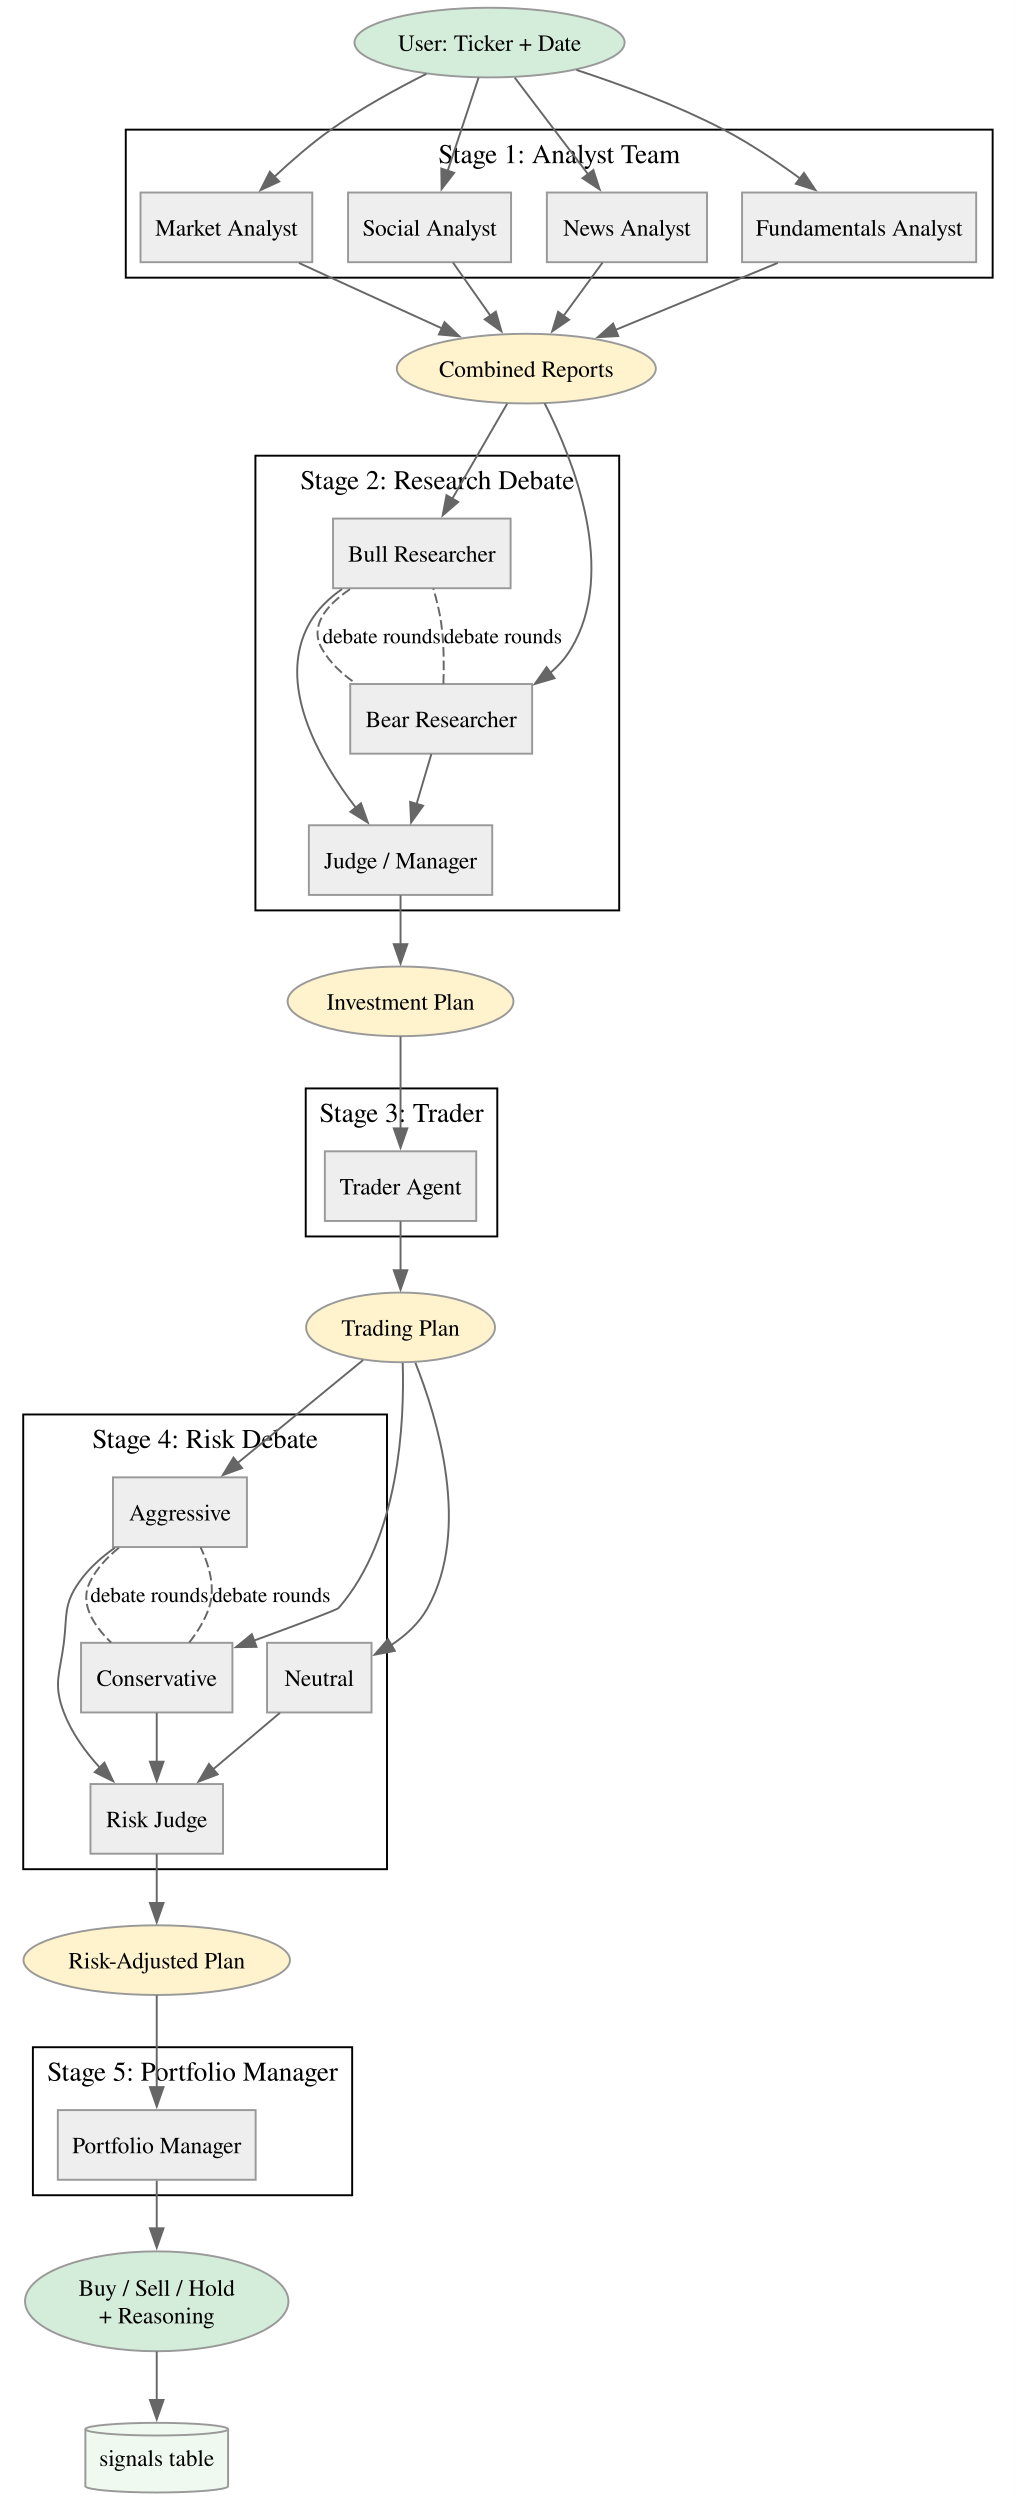
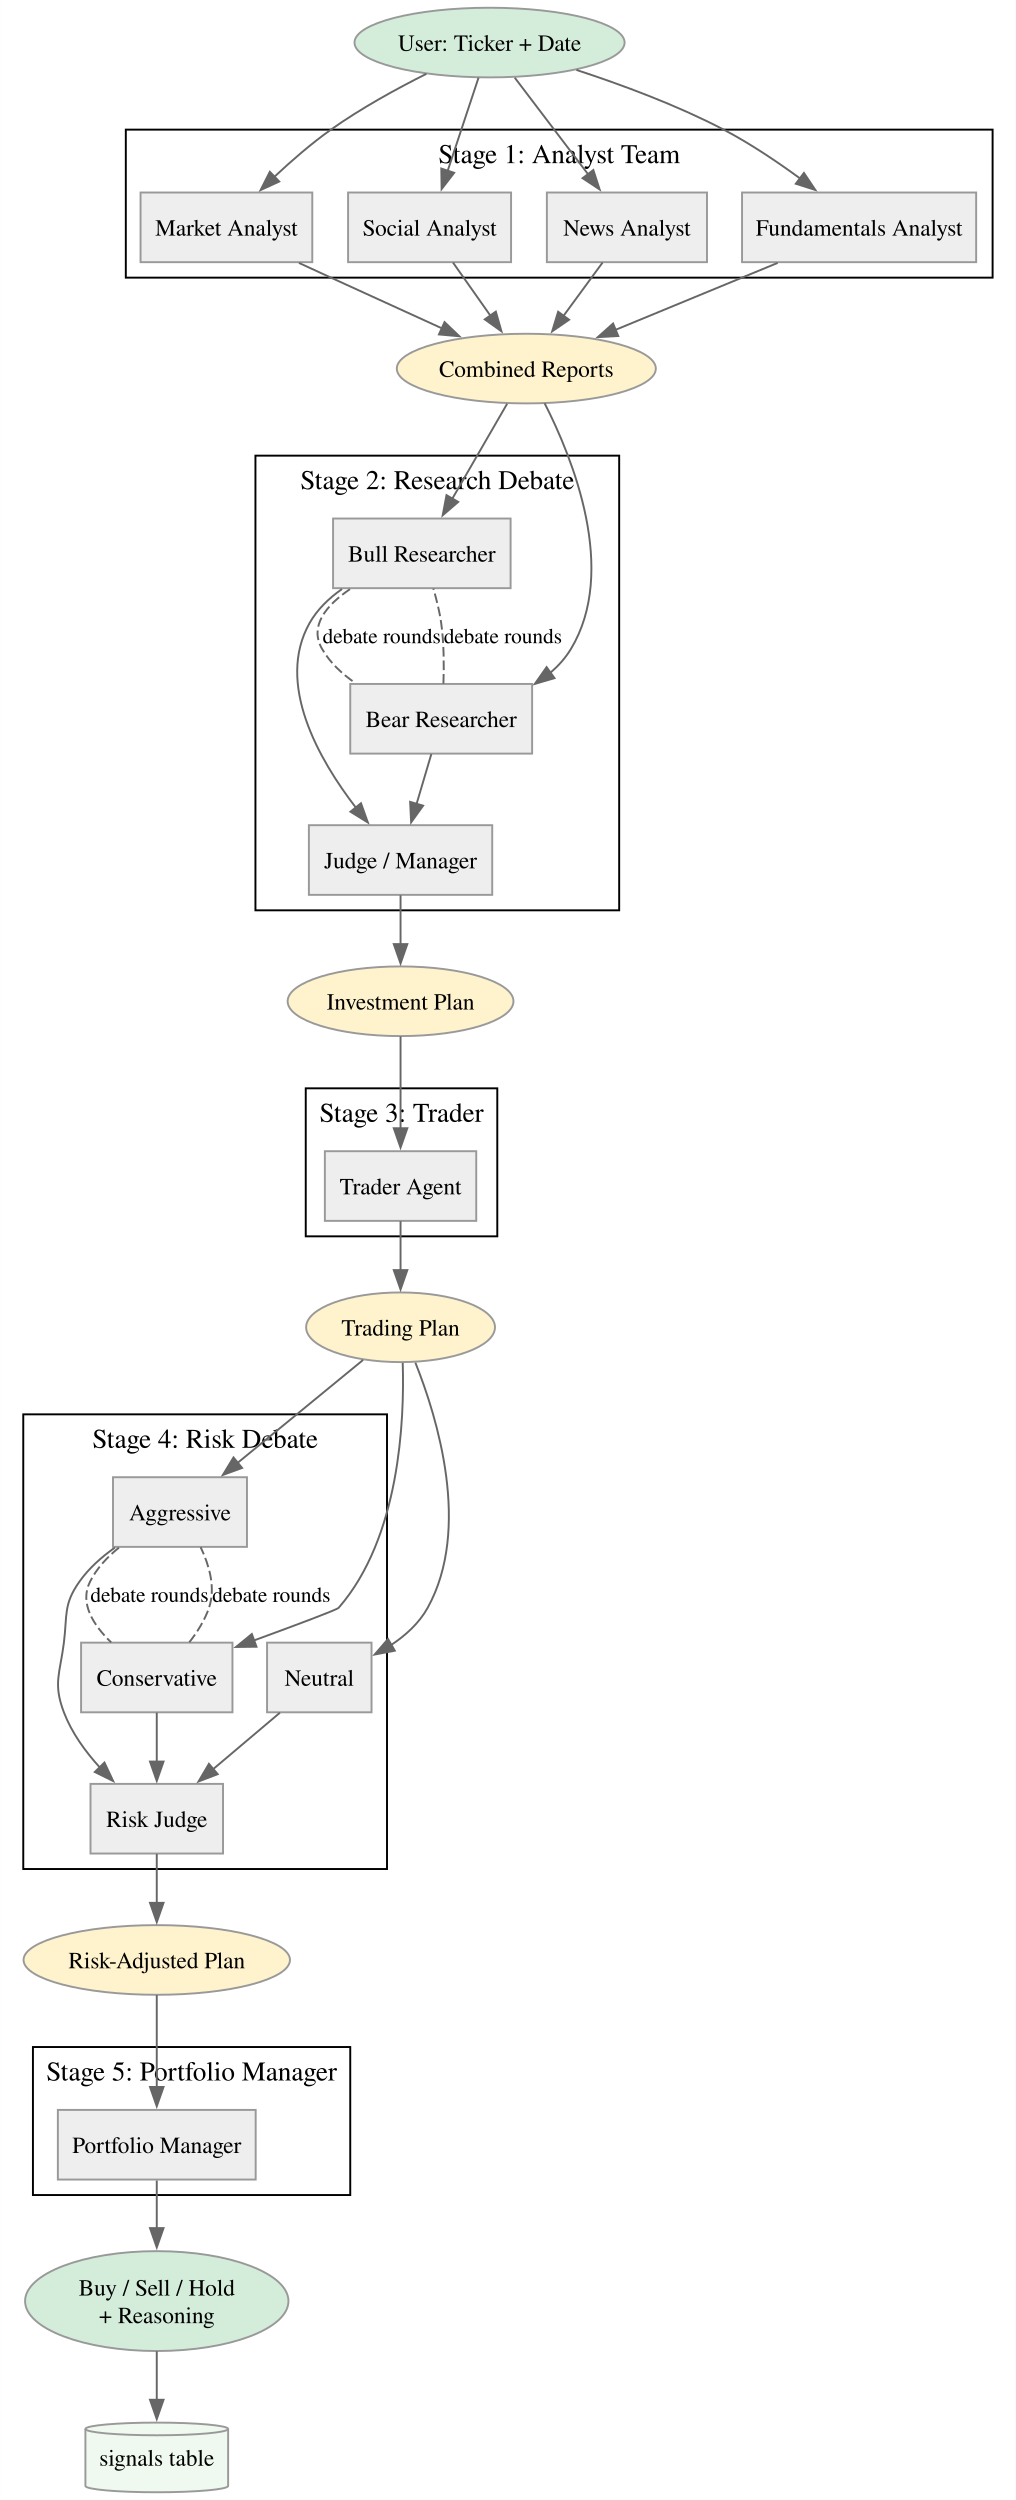
- <svg xmlns="http://www.w3.org/2000/svg" width="525pt" height="1292pt" viewBox="0.00 0.00 525.00 1292.00">
+ <svg xmlns="http://www.w3.org/2000/svg" width="525pt" height="1292pt" viewBox="0.00 0.00 525.00 1292.12">
  <g id="graph0" class="graph" transform="scale(1 1) rotate(0) translate(4 1288.12)">
    <polygon fill="white" stroke="none" points="-4,4 -4,-1288.12 521,-1288.12 521,4 -4,4" />
    <g id="clust1" class="cluster">
      <polygon fill="none" stroke="black" points="61,-1144.62 61,-1221.12 509,-1221.12 509,-1144.62 61,-1144.62" />
-       <text xml:space="preserve" text-anchor="middle" x="285" y="-1203.82" font-family="Times,serif" font-size="14.00">Stage 1: Analyst Team</text>
+       <text text-anchor="middle" x="285" y="-1203.82" font-family="Times,serif" font-size="14.00">Stage 1: Analyst Team</text>
    </g>
    <g id="clust2" class="cluster">
      <polygon fill="none" stroke="black" points="128,-817.62 128,-1052.62 316,-1052.62 316,-817.62 128,-817.62" />
-       <text xml:space="preserve" text-anchor="middle" x="222" y="-1035.32" font-family="Times,serif" font-size="14.00">Stage 2: Research Debate</text>
+       <text text-anchor="middle" x="222" y="-1035.32" font-family="Times,serif" font-size="14.00">Stage 2: Research Debate</text>
    </g>
    <g id="clust3" class="cluster">
      <polygon fill="none" stroke="black" points="154,-649.12 154,-725.62 253,-725.62 253,-649.12 154,-649.12" />
-       <text xml:space="preserve" text-anchor="middle" x="203.5" y="-708.32" font-family="Times,serif" font-size="14.00">Stage 3: Trader</text>
+       <text text-anchor="middle" x="203.5" y="-708.32" font-family="Times,serif" font-size="14.00">Stage 3: Trader</text>
    </g>
    <g id="clust4" class="cluster">
      <polygon fill="none" stroke="black" points="8,-322.12 8,-557.12 196,-557.12 196,-322.12 8,-322.12" />
-       <text xml:space="preserve" text-anchor="middle" x="102" y="-539.82" font-family="Times,serif" font-size="14.00">Stage 4: Risk Debate</text>
+       <text text-anchor="middle" x="102" y="-539.82" font-family="Times,serif" font-size="14.00">Stage 4: Risk Debate</text>
    </g>
    <g id="clust5" class="cluster">
-       <polygon fill="none" stroke="black" points="13,-153.62 13,-230.12 178,-230.12 178,-153.62 13,-153.62" />
-       <text xml:space="preserve" text-anchor="middle" x="95.5" y="-212.82" font-family="Times,serif" font-size="14.00">Stage 5: Portfolio Manager</text>
+       <polygon fill="none" stroke="black" points="13,-153.62 13,-230.12 177,-230.12 177,-153.62 13,-153.62" />
+       <text text-anchor="middle" x="95" y="-212.82" font-family="Times,serif" font-size="14.00">Stage 5: Portfolio Manager</text>
    </g>
    <g id="node1" class="node">
      <ellipse fill="#d4edda" stroke="#999999" cx="249" cy="-1266.12" rx="69.8" ry="18" />
-       <text xml:space="preserve" text-anchor="middle" x="249" y="-1261.84" font-family="Times,serif" font-size="12.00">User: Ticker + Date</text>
+       <text text-anchor="middle" x="249" y="-1261.84" font-family="Times,serif" font-size="12.00">User: Ticker + Date</text>
    </g>
    <g id="node2" class="node">
      <polygon fill="#eeeeee" stroke="#999999" points="157.38,-1188.62 68.62,-1188.62 68.62,-1152.62 157.38,-1152.62 157.38,-1188.62" />
-       <text xml:space="preserve" text-anchor="middle" x="113" y="-1166.34" font-family="Times,serif" font-size="12.00">Market Analyst</text>
+       <text text-anchor="middle" x="113" y="-1166.34" font-family="Times,serif" font-size="12.00">Market Analyst</text>
    </g>
    <g id="edge1" class="edge">
      <path fill="none" stroke="#666666" d="M216.36,-1249.97C200.87,-1242.19 182.41,-1232.06 167,-1221.12 156.89,-1213.94 146.65,-1205.05 137.84,-1196.79" />
      <polygon fill="#666666" stroke="#666666" points="140.29,-1194.3 130.66,-1189.88 135.44,-1199.34 140.29,-1194.3" />
    </g>
    <g id="node3" class="node">
      <polygon fill="#eeeeee" stroke="#999999" points="260.12,-1188.62 175.88,-1188.62 175.88,-1152.62 260.12,-1152.62 260.12,-1188.62" />
-       <text xml:space="preserve" text-anchor="middle" x="218" y="-1166.34" font-family="Times,serif" font-size="12.00">Social Analyst</text>
+       <text text-anchor="middle" x="218" y="-1166.34" font-family="Times,serif" font-size="12.00">Social Analyst</text>
    </g>
    <g id="edge2" class="edge">
      <path fill="none" stroke="#666666" d="M243.31,-1247.97C238.84,-1234.48 232.52,-1215.4 227.31,-1199.69" />
      <polygon fill="#666666" stroke="#666666" points="230.7,-1198.8 224.23,-1190.41 224.06,-1201.01 230.7,-1198.8" />
    </g>
    <g id="node4" class="node">
      <polygon fill="#eeeeee" stroke="#999999" points="361.38,-1188.62 278.62,-1188.62 278.62,-1152.62 361.38,-1152.62 361.38,-1188.62" />
-       <text xml:space="preserve" text-anchor="middle" x="320" y="-1166.34" font-family="Times,serif" font-size="12.00">News Analyst</text>
+       <text text-anchor="middle" x="320" y="-1166.34" font-family="Times,serif" font-size="12.00">News Analyst</text>
    </g>
    <g id="edge3" class="edge">
      <path fill="none" stroke="#666666" d="M262.02,-1247.97C272.66,-1233.95 287.88,-1213.91 300.06,-1197.88" />
      <polygon fill="#666666" stroke="#666666" points="302.64,-1200.26 305.9,-1190.18 297.07,-1196.03 302.64,-1200.26" />
    </g>
    <g id="node5" class="node">
      <polygon fill="#eeeeee" stroke="#999999" points="500.5,-1188.62 379.5,-1188.62 379.5,-1152.62 500.5,-1152.62 500.5,-1188.62" />
-       <text xml:space="preserve" text-anchor="middle" x="440" y="-1166.34" font-family="Times,serif" font-size="12.00">Fundamentals Analyst</text>
+       <text text-anchor="middle" x="440" y="-1166.34" font-family="Times,serif" font-size="12.00">Fundamentals Analyst</text>
    </g>
    <g id="edge4" class="edge">
      <path fill="none" stroke="#666666" d="M293.89,-1251.97C317.23,-1244.35 345.84,-1233.76 370,-1221.12 383.63,-1213.98 397.67,-1204.54 409.56,-1195.82" />
      <polygon fill="#666666" stroke="#666666" points="411.49,-1198.75 417.38,-1189.94 407.28,-1193.15 411.49,-1198.75" />
    </g>
    <g id="node6" class="node">
      <ellipse fill="#fff3cd" stroke="#999999" cx="268" cy="-1097.62" rx="66.94" ry="18" />
-       <text xml:space="preserve" text-anchor="middle" x="268" y="-1093.34" font-family="Times,serif" font-size="12.00">Combined Reports</text>
+       <text text-anchor="middle" x="268" y="-1093.34" font-family="Times,serif" font-size="12.00">Combined Reports</text>
    </g>
    <g id="edge5" class="edge">
      <path fill="none" stroke="#666666" d="M150.46,-1152.24C156,-1149.68 161.65,-1147.08 167,-1144.62 185.79,-1135.99 206.58,-1126.51 224.39,-1118.41" />
      <polygon fill="#666666" stroke="#666666" points="225.74,-1121.64 233.39,-1114.32 222.84,-1115.27 225.74,-1121.64" />
    </g>
    <g id="edge6" class="edge">
      <path fill="none" stroke="#666666" d="M230.1,-1152.43C235.94,-1144.15 243.06,-1134.03 249.55,-1124.81" />
      <polygon fill="#666666" stroke="#666666" points="252.24,-1127.08 255.14,-1116.89 246.52,-1123.05 252.24,-1127.08" />
    </g>
    <g id="edge7" class="edge">
      <path fill="none" stroke="#666666" d="M307.41,-1152.43C301.34,-1144.15 293.93,-1134.03 287.18,-1124.81" />
      <polygon fill="#666666" stroke="#666666" points="290.1,-1122.87 281.37,-1116.87 284.45,-1127 290.1,-1122.87" />
    </g>
    <g id="edge8" class="edge">
      <path fill="none" stroke="#666666" d="M397.92,-1152.25C372.49,-1141.75 340.04,-1128.36 313.94,-1117.58" />
      <polygon fill="#666666" stroke="#666666" points="315.52,-1114.45 304.95,-1113.87 312.85,-1120.92 315.52,-1114.45" />
    </g>
    <g id="node7" class="node">
      <polygon fill="#eeeeee" stroke="#999999" points="259.88,-1020.12 168.12,-1020.12 168.12,-984.12 259.88,-984.12 259.88,-1020.12" />
-       <text xml:space="preserve" text-anchor="middle" x="214" y="-997.84" font-family="Times,serif" font-size="12.00">Bull Researcher</text>
+       <text text-anchor="middle" x="214" y="-997.84" font-family="Times,serif" font-size="12.00">Bull Researcher</text>
    </g>
    <g id="edge9" class="edge">
      <path fill="none" stroke="#666666" d="M258.1,-1079.47C250.15,-1065.72 238.86,-1046.16 229.69,-1030.28" />
      <polygon fill="#666666" stroke="#666666" points="232.81,-1028.7 224.78,-1021.79 226.75,-1032.2 232.81,-1028.7" />
    </g>
    <g id="node8" class="node">
      <polygon fill="#eeeeee" stroke="#999999" points="271,-934.62 177,-934.62 177,-898.62 271,-898.62 271,-934.62" />
-       <text xml:space="preserve" text-anchor="middle" x="224" y="-912.34" font-family="Times,serif" font-size="12.00">Bear Researcher</text>
+       <text text-anchor="middle" x="224" y="-912.34" font-family="Times,serif" font-size="12.00">Bear Researcher</text>
    </g>
    <g id="edge10" class="edge">
      <path fill="none" stroke="#666666" d="M277.46,-1079.7C291.95,-1051.28 315.53,-993.11 291,-952.62 288.17,-947.95 284.5,-943.88 280.33,-940.33" />
      <polygon fill="#666666" stroke="#666666" points="282.57,-937.63 272.4,-934.64 278.48,-943.32 282.57,-937.63" />
    </g>
    <g id="edge13" class="edge">
      <path fill="none" stroke="#666666" stroke-dasharray="5,2" d="M176.88,-983.63C164.58,-975.28 155.59,-964.51 162.5,-952.62 166.64,-945.5 172.82,-939.72 179.7,-935.05" />
-       <text xml:space="preserve" text-anchor="middle" x="193.25" y="-955.67" font-family="Times,serif" font-size="11.00">debate rounds</text>
+       <text text-anchor="middle" x="193.25" y="-955.67" font-family="Times,serif" font-size="11.00">debate rounds</text>
    </g>
    <g id="node9" class="node">
      <polygon fill="#eeeeee" stroke="#999999" points="250.38,-861.62 155.62,-861.62 155.62,-825.62 250.38,-825.62 250.38,-861.62" />
-       <text xml:space="preserve" text-anchor="middle" x="203" y="-839.34" font-family="Times,serif" font-size="12.00">Judge / Manager</text>
+       <text text-anchor="middle" x="203" y="-839.34" font-family="Times,serif" font-size="12.00">Judge / Manager</text>
    </g>
    <g id="edge11" class="edge">
      <path fill="none" stroke="#666666" d="M172.76,-983.69C166.04,-978.99 159.99,-973.19 156,-966.12 138.37,-934.9 160.6,-895.75 180.08,-870.47" />
      <polygon fill="#666666" stroke="#666666" points="182.55,-872.98 186.11,-863 177.1,-868.58 182.55,-872.98" />
    </g>
    <g id="edge14" class="edge">
      <path fill="none" stroke="#666666" stroke-dasharray="5,2" d="M225.16,-934.76C225.49,-944.08 225.45,-955.78 224,-966.12 223.18,-972 221.61,-978.28 219.96,-983.88" />
-       <text xml:space="preserve" text-anchor="middle" x="255.9" y="-955.67" font-family="Times,serif" font-size="11.00">debate rounds</text>
+       <text text-anchor="middle" x="255.9" y="-955.67" font-family="Times,serif" font-size="11.00">debate rounds</text>
    </g>
    <g id="edge12" class="edge">
      <path fill="none" stroke="#666666" d="M218.92,-898.43C216.62,-890.67 213.85,-881.3 211.27,-872.57" />
      <polygon fill="#666666" stroke="#666666" points="214.66,-871.7 208.47,-863.1 207.95,-873.68 214.66,-871.7" />
    </g>
    <g id="node10" class="node">
      <ellipse fill="#fff3cd" stroke="#999999" cx="203" cy="-770.62" rx="58.36" ry="18" />
-       <text xml:space="preserve" text-anchor="middle" x="203" y="-766.34" font-family="Times,serif" font-size="12.00">Investment Plan</text>
+       <text text-anchor="middle" x="203" y="-766.34" font-family="Times,serif" font-size="12.00">Investment Plan</text>
    </g>
    <g id="edge15" class="edge">
      <path fill="none" stroke="#666666" d="M203,-825.43C203,-817.84 203,-808.72 203,-800.16" />
      <polygon fill="#666666" stroke="#666666" points="206.5,-800.16 203,-790.16 199.5,-800.16 206.5,-800.16" />
    </g>
    <g id="node11" class="node">
      <polygon fill="#eeeeee" stroke="#999999" points="242.12,-693.12 163.88,-693.12 163.88,-657.12 242.12,-657.12 242.12,-693.12" />
-       <text xml:space="preserve" text-anchor="middle" x="203" y="-670.84" font-family="Times,serif" font-size="12.00">Trader Agent</text>
+       <text text-anchor="middle" x="203" y="-670.84" font-family="Times,serif" font-size="12.00">Trader Agent</text>
    </g>
    <g id="edge16" class="edge">
      <path fill="none" stroke="#666666" d="M203,-752.47C203,-739.11 203,-720.27 203,-704.65" />
      <polygon fill="#666666" stroke="#666666" points="206.5,-704.99 203,-694.99 199.5,-704.99 206.5,-704.99" />
    </g>
    <g id="node12" class="node">
      <ellipse fill="#fff3cd" stroke="#999999" cx="203" cy="-602.12" rx="48.81" ry="18" />
-       <text xml:space="preserve" text-anchor="middle" x="203" y="-597.84" font-family="Times,serif" font-size="12.00">Trading Plan</text>
+       <text text-anchor="middle" x="203" y="-597.84" font-family="Times,serif" font-size="12.00">Trading Plan</text>
    </g>
    <g id="edge17" class="edge">
      <path fill="none" stroke="#666666" d="M203,-656.93C203,-649.34 203,-640.22 203,-631.66" />
      <polygon fill="#666666" stroke="#666666" points="206.5,-631.66 203,-621.66 199.5,-631.66 206.5,-631.66" />
    </g>
    <g id="node13" class="node">
      <polygon fill="#eeeeee" stroke="#999999" points="123.62,-524.62 54.38,-524.62 54.38,-488.62 123.62,-488.62 123.62,-524.62" />
-       <text xml:space="preserve" text-anchor="middle" x="89" y="-502.34" font-family="Times,serif" font-size="12.00">Aggressive</text>
+       <text text-anchor="middle" x="89" y="-502.34" font-family="Times,serif" font-size="12.00">Aggressive</text>
    </g>
    <g id="edge18" class="edge">
      <path fill="none" stroke="#666666" d="M183.66,-585.26C165.84,-570.64 139.14,-548.74 118.63,-531.92" />
      <polygon fill="#666666" stroke="#666666" points="121.1,-529.42 111.15,-525.79 116.66,-534.84 121.1,-529.42" />
    </g>
    <g id="node14" class="node">
      <polygon fill="#eeeeee" stroke="#999999" points="116.12,-439.12 37.88,-439.12 37.88,-403.12 116.12,-403.12 116.12,-439.12" />
-       <text xml:space="preserve" text-anchor="middle" x="77" y="-416.84" font-family="Times,serif" font-size="12.00">Conservative</text>
+       <text text-anchor="middle" x="77" y="-416.84" font-family="Times,serif" font-size="12.00">Conservative</text>
    </g>
    <g id="edge19" class="edge">
      <path fill="none" stroke="#666666" d="M204.12,-583.72C205.06,-554.07 202.62,-493.43 171,-457.12 170.14,-456.13 149.18,-448.29 127.27,-440.28" />
      <polygon fill="#666666" stroke="#666666" points="128.54,-437.01 117.95,-436.88 126.14,-443.59 128.54,-437.01" />
    </g>
    <g id="node15" class="node">
      <polygon fill="#eeeeee" stroke="#999999" points="188,-439.12 134,-439.12 134,-403.12 188,-403.12 188,-439.12" />
-       <text xml:space="preserve" text-anchor="middle" x="161" y="-416.84" font-family="Times,serif" font-size="12.00">Neutral</text>
+       <text text-anchor="middle" x="161" y="-416.84" font-family="Times,serif" font-size="12.00">Neutral</text>
    </g>
    <g id="edge20" class="edge">
      <path fill="none" stroke="#666666" d="M210.65,-583.87C222,-555.48 239.65,-497.98 217,-457.12 212.62,-449.22 205.64,-442.87 198.07,-437.86" />
      <polygon fill="#666666" stroke="#666666" points="200.03,-434.96 189.62,-432.98 196.53,-441.02 200.03,-434.96" />
    </g>
    <g id="edge24" class="edge">
      <path fill="none" stroke="#666666" stroke-dasharray="5,2" d="M57.45,-488.23C51.42,-483.37 45.93,-477.49 42.5,-470.62 36.96,-459.52 44.2,-448.17 53.45,-439.24" />
-       <text xml:space="preserve" text-anchor="middle" x="73.25" y="-460.17" font-family="Times,serif" font-size="11.00">debate rounds</text>
+       <text text-anchor="middle" x="73.25" y="-460.17" font-family="Times,serif" font-size="11.00">debate rounds</text>
    </g>
    <g id="node16" class="node">
      <polygon fill="#eeeeee" stroke="#999999" points="111.25,-366.12 42.75,-366.12 42.75,-330.12 111.25,-330.12 111.25,-366.12" />
-       <text xml:space="preserve" text-anchor="middle" x="77" y="-343.84" font-family="Times,serif" font-size="12.00">Risk Judge</text>
+       <text text-anchor="middle" x="77" y="-343.84" font-family="Times,serif" font-size="12.00">Risk Judge</text>
    </g>
    <g id="edge21" class="edge">
      <path fill="none" stroke="#666666" d="M55.36,-488.26C48.45,-483.37 41.82,-477.47 37,-470.62 28.68,-458.81 30.79,-453.45 29,-439.12 27.02,-423.24 23.31,-418.07 29,-403.12 33,-392.59 40.1,-382.8 47.64,-374.53" />
      <polygon fill="#666666" stroke="#666666" points="49.96,-377.16 54.47,-367.58 44.97,-372.26 49.96,-377.16" />
    </g>
    <g id="edge25" class="edge">
      <path fill="none" stroke="#666666" stroke-dasharray="5,2" d="M93.81,-439.3C97.95,-444.59 101.82,-450.73 104,-457.12 107.53,-467.46 104.12,-479.17 99.66,-488.48" />
-       <text xml:space="preserve" text-anchor="middle" x="136.21" y="-460.17" font-family="Times,serif" font-size="11.00">debate rounds</text>
+       <text text-anchor="middle" x="136.21" y="-460.17" font-family="Times,serif" font-size="11.00">debate rounds</text>
    </g>
    <g id="edge22" class="edge">
      <path fill="none" stroke="#666666" d="M77,-402.93C77,-395.34 77,-386.22 77,-377.66" />
      <polygon fill="#666666" stroke="#666666" points="80.5,-377.66 77,-367.66 73.5,-377.66 80.5,-377.66" />
    </g>
    <g id="edge23" class="edge">
      <path fill="none" stroke="#666666" d="M140.67,-402.93C130.32,-394.19 117.56,-383.4 106.19,-373.79" />
      <polygon fill="#666666" stroke="#666666" points="108.49,-371.15 98.59,-367.37 103.97,-376.5 108.49,-371.15" />
    </g>
    <g id="node17" class="node">
      <ellipse fill="#fff3cd" stroke="#999999" cx="77" cy="-275.12" rx="68.85" ry="18" />
-       <text xml:space="preserve" text-anchor="middle" x="77" y="-270.84" font-family="Times,serif" font-size="12.00">Risk-Adjusted Plan</text>
+       <text text-anchor="middle" x="77" y="-270.84" font-family="Times,serif" font-size="12.00">Risk-Adjusted Plan</text>
    </g>
    <g id="edge26" class="edge">
      <path fill="none" stroke="#666666" d="M77,-329.93C77,-322.34 77,-313.22 77,-304.66" />
      <polygon fill="#666666" stroke="#666666" points="80.5,-304.66 77,-294.66 73.5,-304.66 80.5,-304.66" />
    </g>
    <g id="node18" class="node">
      <polygon fill="#eeeeee" stroke="#999999" points="128.12,-197.62 25.88,-197.62 25.88,-161.62 128.12,-161.62 128.12,-197.62" />
-       <text xml:space="preserve" text-anchor="middle" x="77" y="-175.34" font-family="Times,serif" font-size="12.00">Portfolio Manager</text>
+       <text text-anchor="middle" x="77" y="-175.34" font-family="Times,serif" font-size="12.00">Portfolio Manager</text>
    </g>
    <g id="edge27" class="edge">
      <path fill="none" stroke="#666666" d="M77,-256.97C77,-243.61 77,-224.77 77,-209.15" />
      <polygon fill="#666666" stroke="#666666" points="80.5,-209.49 77,-199.49 73.5,-209.49 80.5,-209.49" />
    </g>
    <g id="node19" class="node">
      <ellipse fill="#d4edda" stroke="#999999" cx="77" cy="-98.81" rx="68.06" ry="25.81" />
-       <text xml:space="preserve" text-anchor="middle" x="77" y="-101.66" font-family="Times,serif" font-size="12.00">Buy / Sell / Hold</text>
-       <text xml:space="preserve" text-anchor="middle" x="77" y="-87.41" font-family="Times,serif" font-size="12.00">+ Reasoning</text>
+       <text text-anchor="middle" x="77" y="-101.66" font-family="Times,serif" font-size="12.00">Buy / Sell / Hold</text>
+       <text text-anchor="middle" x="77" y="-87.41" font-family="Times,serif" font-size="12.00">+ Reasoning</text>
    </g>
    <g id="edge28" class="edge">
      <path fill="none" stroke="#666666" d="M77,-161.13C77,-153.83 77,-145.07 77,-136.48" />
      <polygon fill="#666666" stroke="#666666" points="80.5,-136.54 77,-126.54 73.5,-136.54 80.5,-136.54" />
    </g>
    <g id="node20" class="node">
      <path fill="#f0f9f0" stroke="#999999" d="M113.88,-32.73C113.88,-34.53 97.35,-36 77,-36 56.65,-36 40.12,-34.53 40.12,-32.73 40.12,-32.73 40.12,-3.27 40.12,-3.27 40.12,-1.47 56.65,0 77,0 97.35,0 113.88,-1.47 113.88,-3.27 113.88,-3.27 113.88,-32.73 113.88,-32.73" />
      <path fill="none" stroke="#999999" d="M113.88,-32.73C113.88,-30.92 97.35,-29.45 77,-29.45 56.65,-29.45 40.12,-30.92 40.12,-32.73" />
-       <text xml:space="preserve" text-anchor="middle" x="77" y="-13.72" font-family="Times,serif" font-size="12.00">signals table</text>
+       <text text-anchor="middle" x="77" y="-13.72" font-family="Times,serif" font-size="12.00">signals table</text>
    </g>
    <g id="edge29" class="edge">
      <path fill="none" stroke="#666666" d="M77,-72.87C77,-64.87 77,-55.95 77,-47.71" />
      <polygon fill="#666666" stroke="#666666" points="80.5,-47.81 77,-37.81 73.5,-47.81 80.5,-47.81" />
    </g>
  </g>
</svg>
